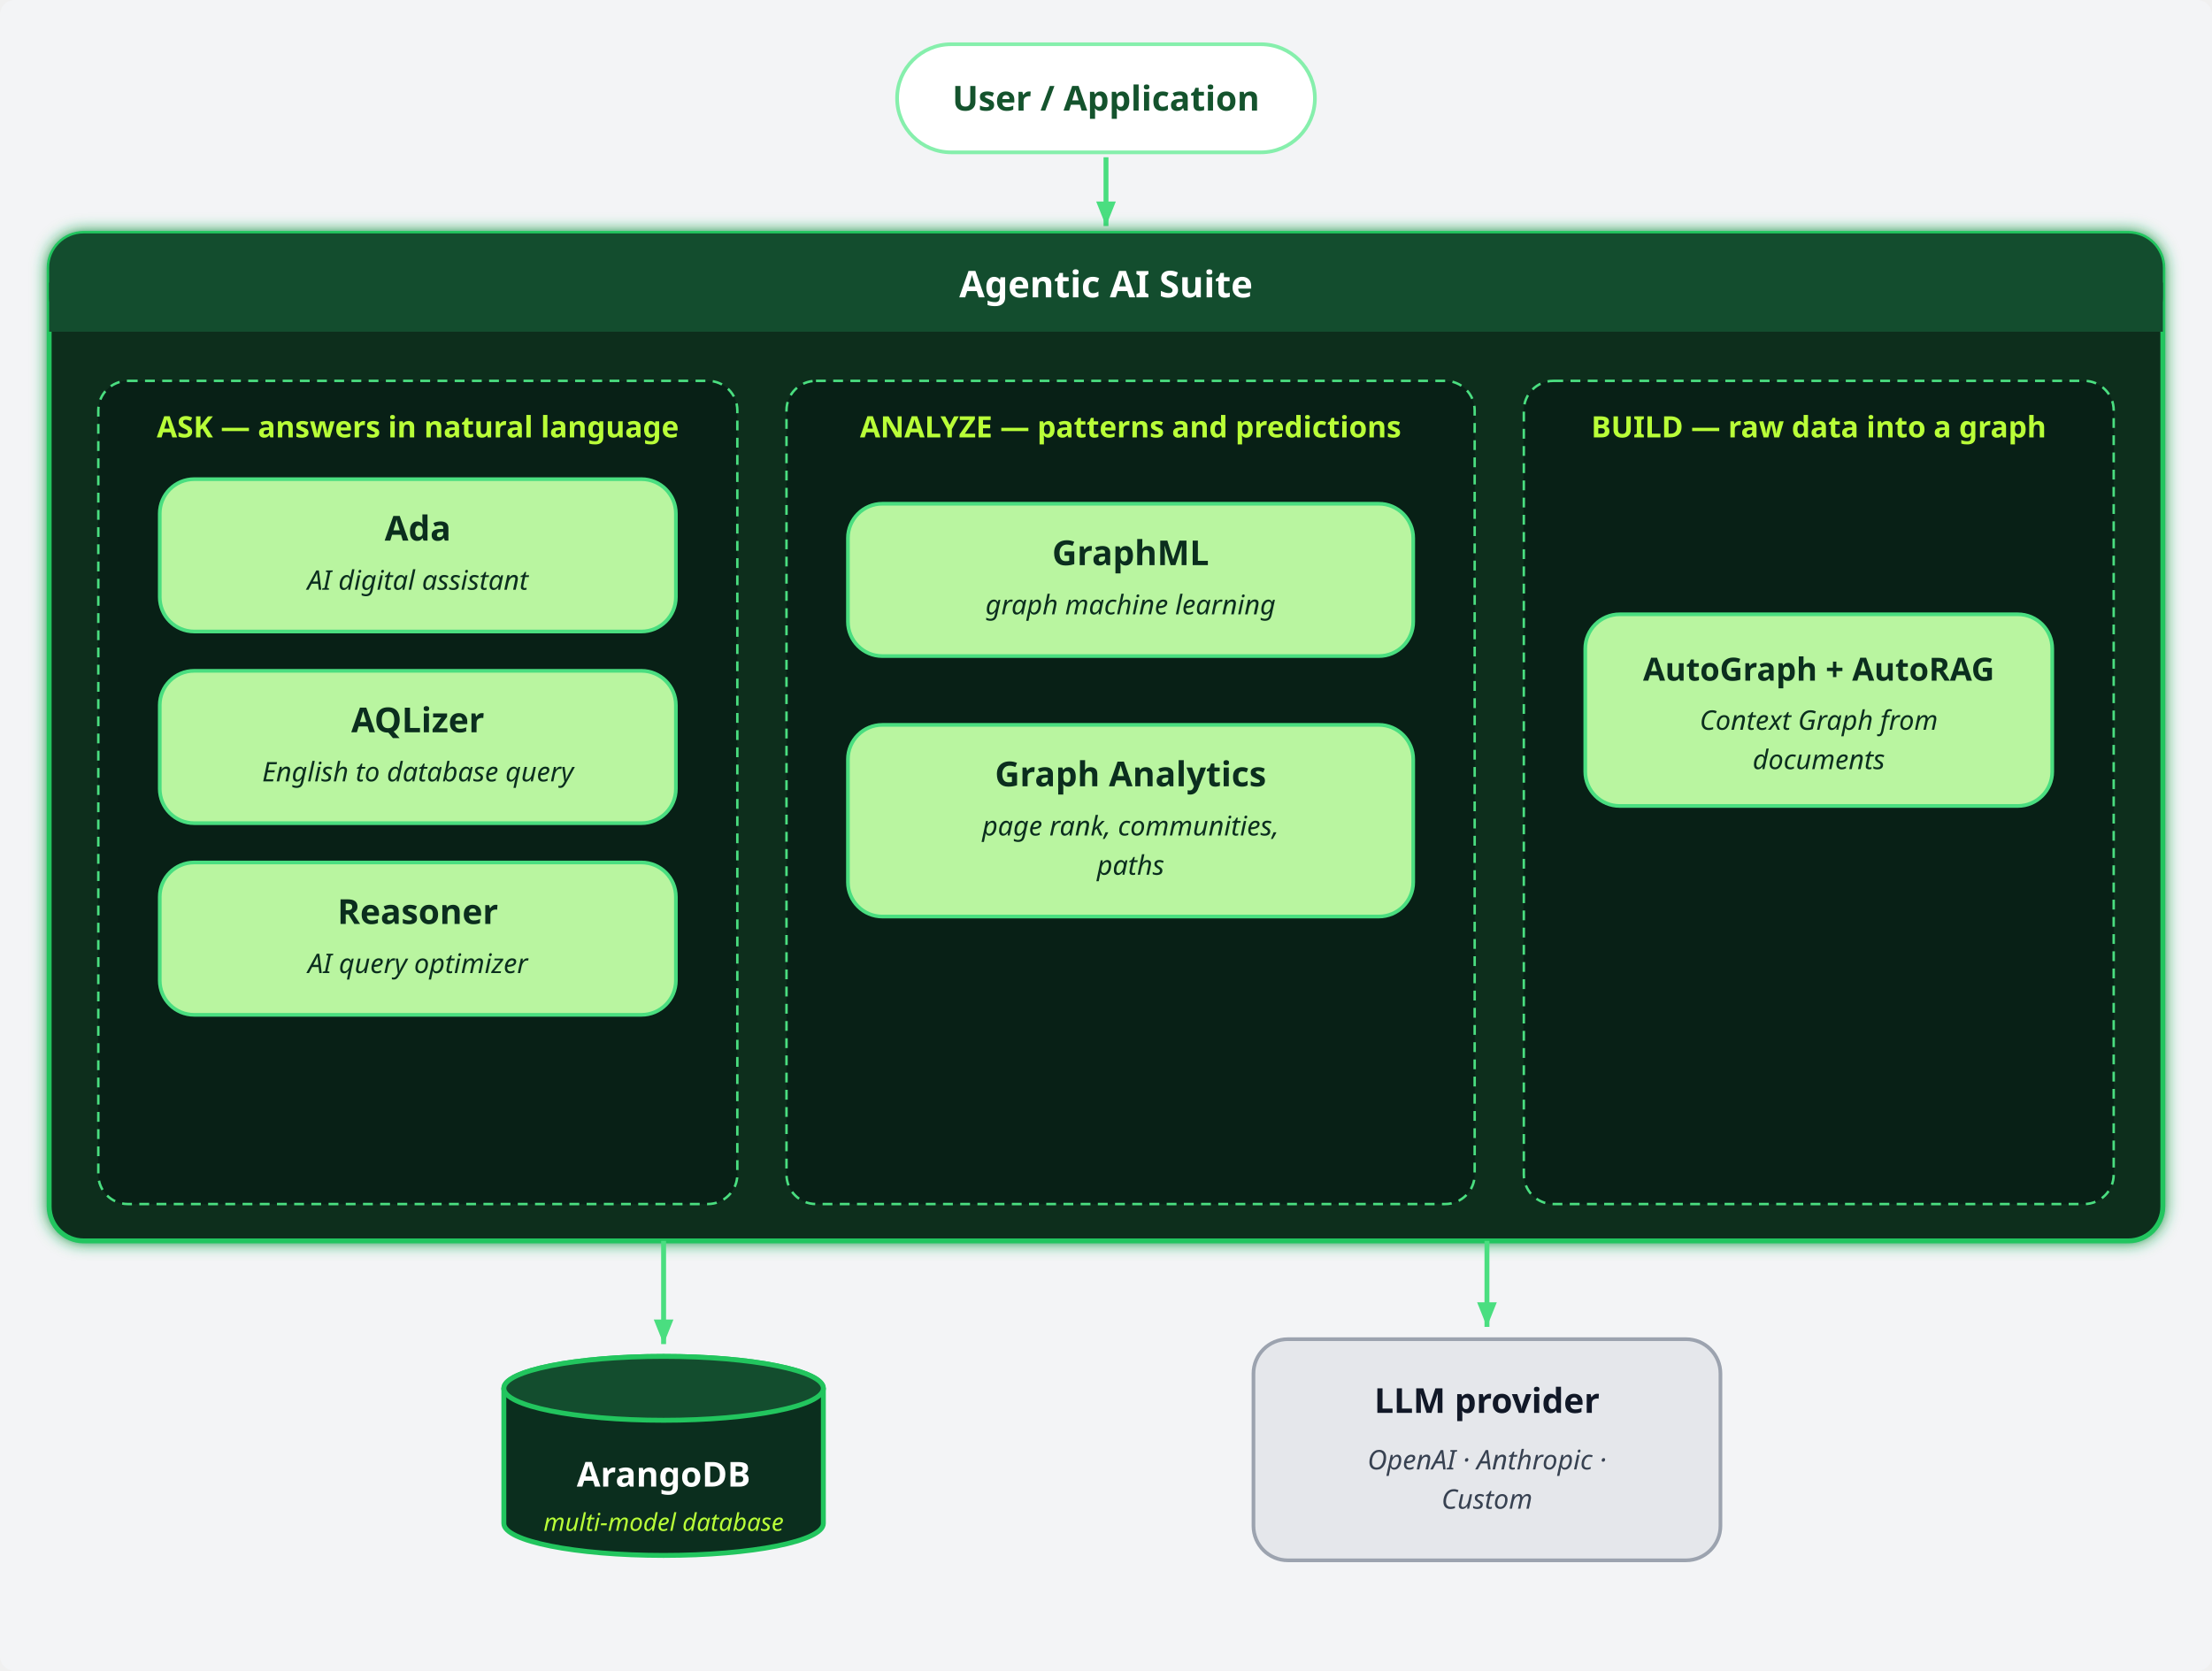
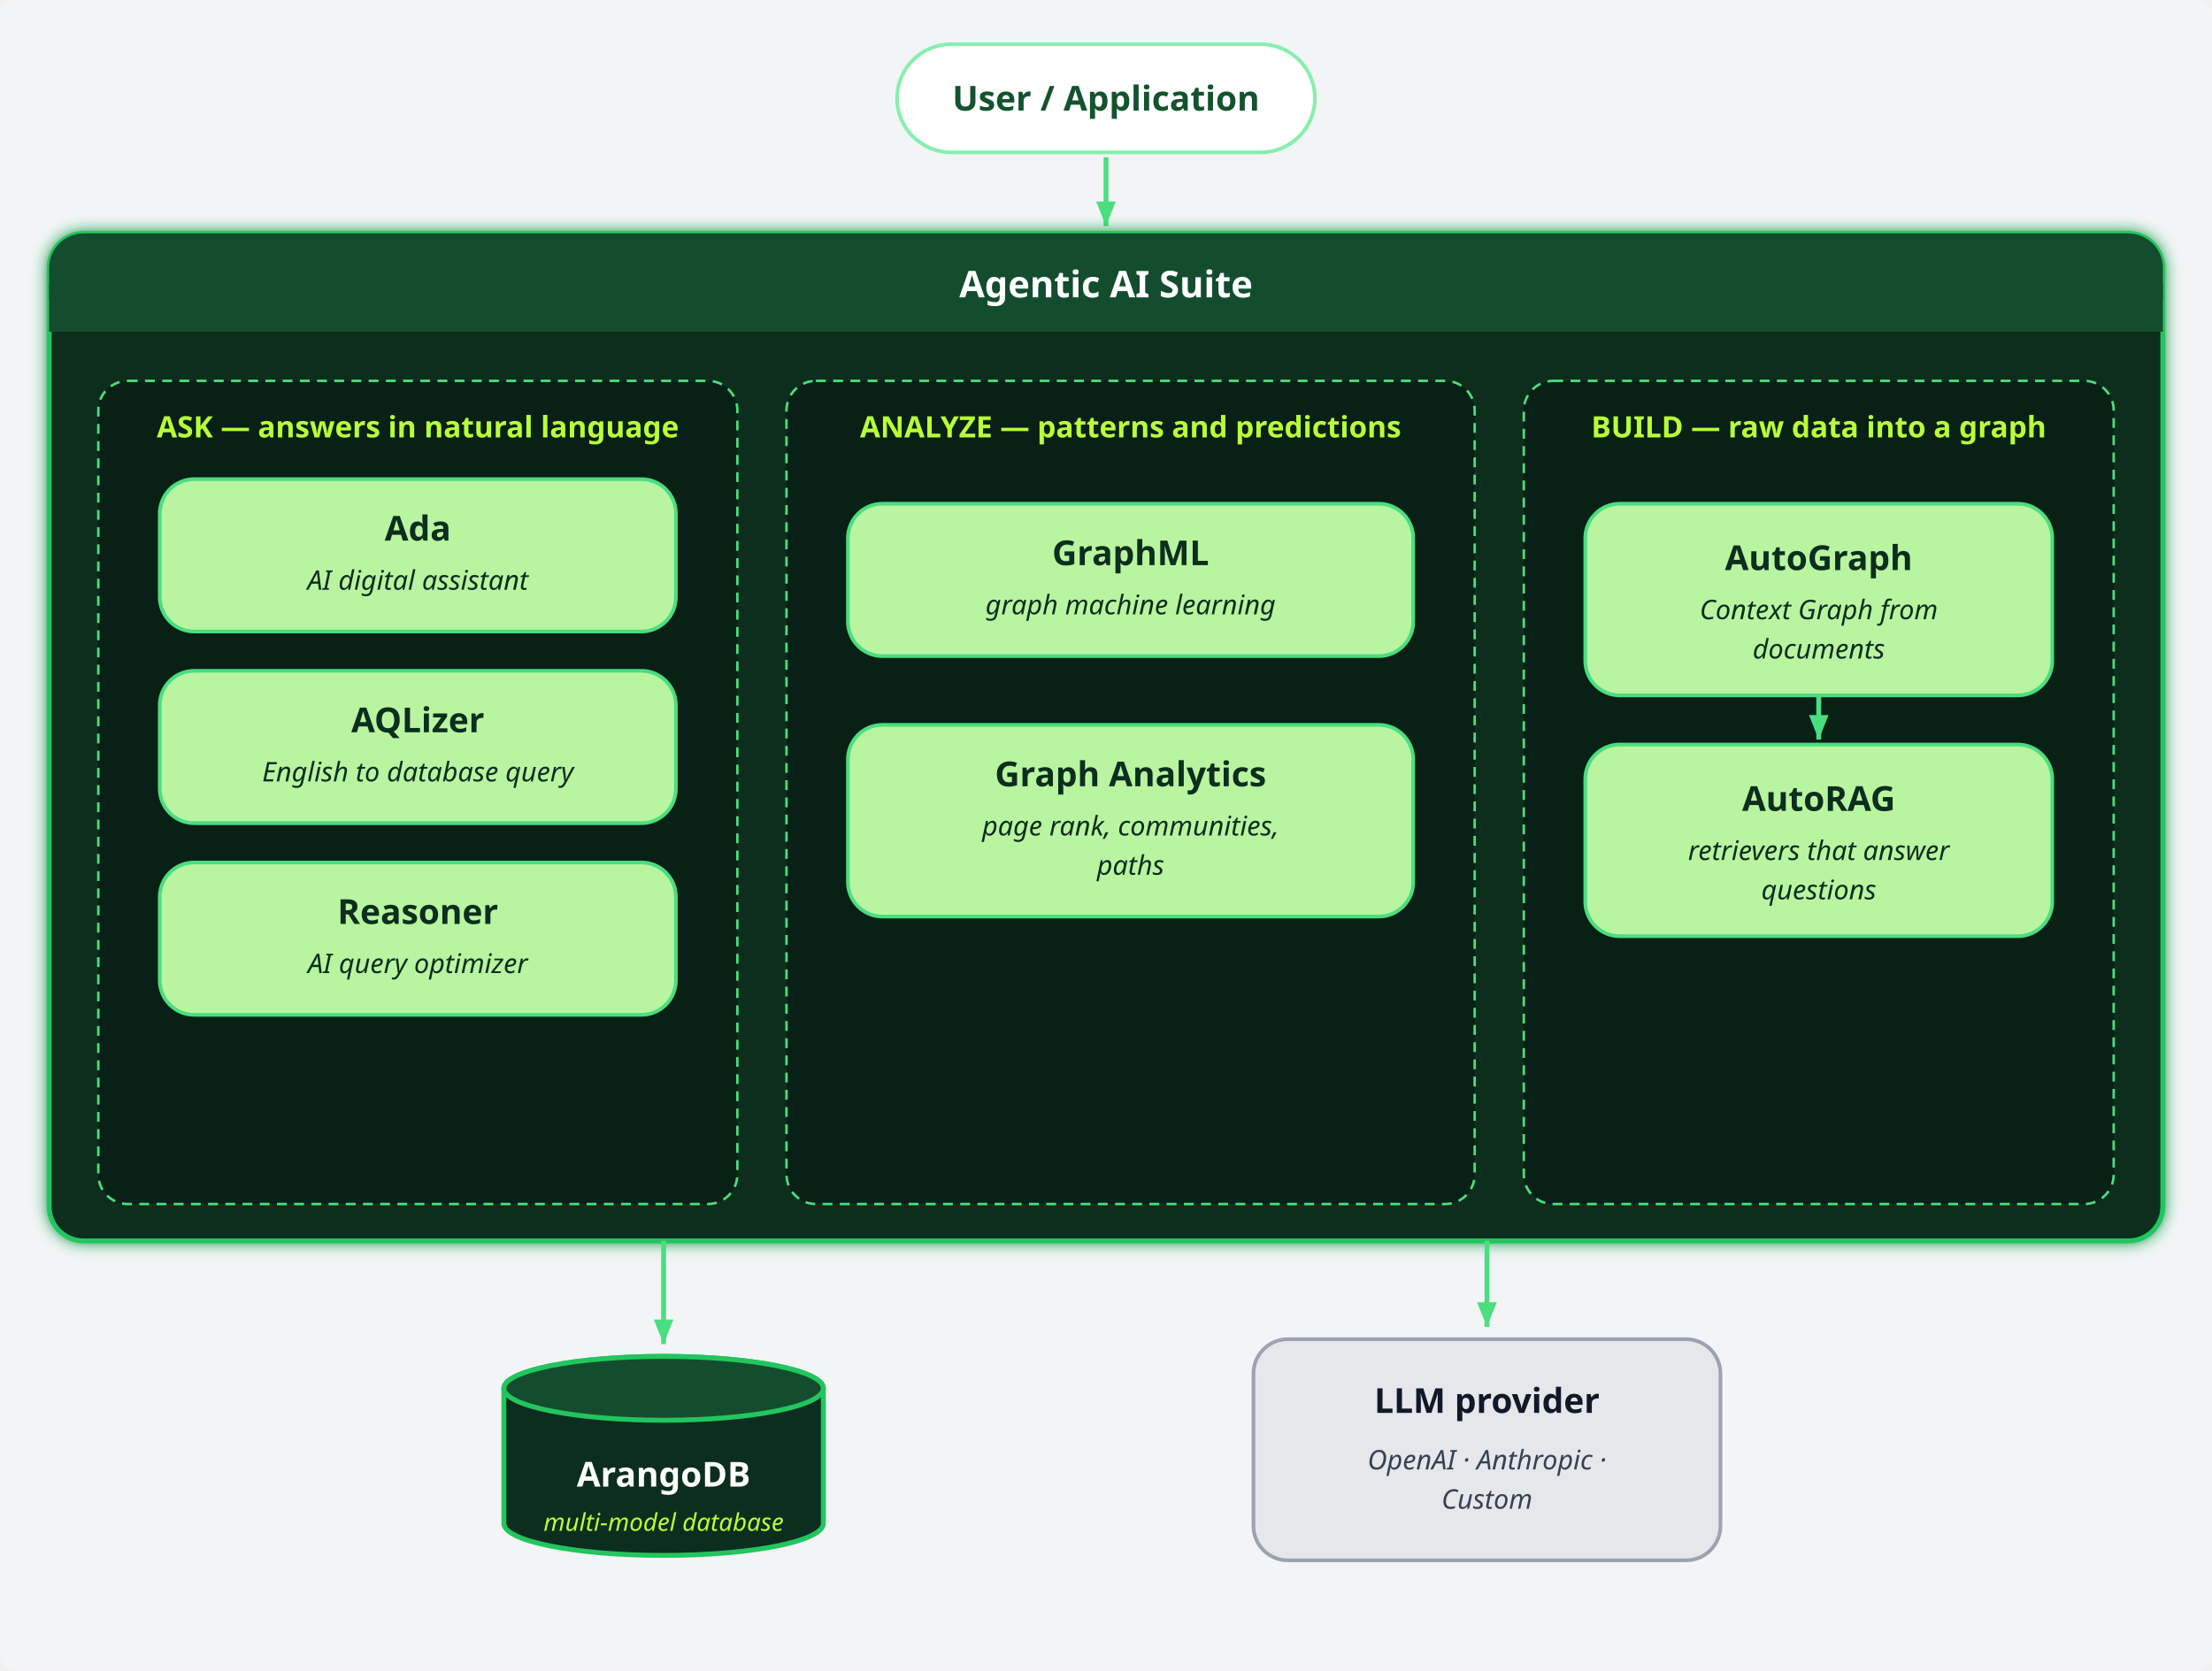
<svg xmlns="http://www.w3.org/2000/svg" viewBox="0 0 900 680" style="display:block;width:100%;max-width:900px;margin:0 auto">
  <style>
    .aai .pill-aai { fill: #b9f5a0; stroke: #4ade80; stroke-width: 1.5; }
    .aai .pill-ps  { fill: #ffffff; stroke: #86efac; stroke-width: 1.5; }
    .aai .pill-db  { fill: #e5e7eb; stroke: #9ca3af; stroke-width: 1.5; }
    .aai .card:hover .pill-aai { fill: #ffffff; stroke: #22c55e; }
    .aai .card:hover .pill-ps  { fill: #dcfce7; stroke: #22c55e; }
    .aai .card:hover .pill-db  { fill: #b9ff38; stroke: #22c55e; }
  </style>
  <defs>
    <filter id="aai-glow" x="-20%" y="-20%" width="140%" height="140%">
      <feGaussianBlur stdDeviation="3" result="blur" />
      <feMerge>
        <feMergeNode in="blur" />
        <feMergeNode in="SourceGraphic" />
      </feMerge>
    </filter>
    <marker id="aai-arrow" markerWidth="10" markerHeight="8" refX="10" refY="4" orient="auto" markerUnits="userSpaceOnUse">
      <polygon points="0 0,10 4,0 8" fill="#4ade80" />
    </marker>
  </defs>
  <g class="aai">
    <rect width="900" height="680" fill="#f3f4f6" rx="6" />
    <g class="card">
      <rect x="365" y="18" width="170" height="44" rx="22" class="pill-ps" />
      <text x="450" y="45" text-anchor="middle" font-family="sans-serif" font-size="14" font-weight="bold" fill="#14532d">User / Application</text>
    </g>
    <path d="M 450 64 L 450 92" stroke="#4ade80" stroke-width="2" fill="none" marker-end="url(#aai-arrow)" />
    <rect x="20" y="95" width="860" height="410" rx="14" fill="#0b2e1e" stroke="#22c55e" stroke-width="2" filter="url(#aai-glow)" />
    <rect x="20" y="95" width="860" height="40" rx="14" fill="#134d2e" />
    <rect x="20" y="115" width="860" height="20" fill="#134d2e" />
    <text x="450" y="121" text-anchor="middle" font-family="sans-serif" font-size="15" font-weight="bold" fill="#ffffff">Agentic AI Suite</text>
    <rect x="40" y="155" width="260" height="335" rx="12" fill="#082016" stroke="#4ade80" stroke-width="1" stroke-dasharray="4 3" />
    <text x="170" y="178" text-anchor="middle" font-family="sans-serif" font-size="12" font-weight="bold" fill="#b9ff38">ASK — answers in natural language</text>
    <g class="card">
      <rect x="65" y="195" width="210" height="62" rx="14" class="pill-aai" />
      <text x="170" y="220" text-anchor="middle" font-family="sans-serif" font-size="14" font-weight="bold" fill="#0b2e1e">Ada</text>
      <text x="170" y="240" text-anchor="middle" font-family="sans-serif" font-size="11" font-style="italic" fill="#0b2e1e">AI digital assistant</text>
    </g>
    <g class="card">
      <rect x="65" y="273" width="210" height="62" rx="14" class="pill-aai" />
      <text x="170" y="298" text-anchor="middle" font-family="sans-serif" font-size="14" font-weight="bold" fill="#0b2e1e">AQLizer</text>
      <text x="170" y="318" text-anchor="middle" font-family="sans-serif" font-size="11" font-style="italic" fill="#0b2e1e">English to database query</text>
    </g>
    <g class="card">
      <rect x="65" y="351" width="210" height="62" rx="14" class="pill-aai" />
      <text x="170" y="376" text-anchor="middle" font-family="sans-serif" font-size="14" font-weight="bold" fill="#0b2e1e">Reasoner</text>
      <text x="170" y="396" text-anchor="middle" font-family="sans-serif" font-size="11" font-style="italic" fill="#0b2e1e">AI query optimizer</text>
    </g>
    <rect x="320" y="155" width="280" height="335" rx="12" fill="#082016" stroke="#4ade80" stroke-width="1" stroke-dasharray="4 3" />
    <text x="460" y="178" text-anchor="middle" font-family="sans-serif" font-size="12" font-weight="bold" fill="#b9ff38">ANALYZE — patterns and predictions</text>
    <g class="card">
      <rect x="345" y="205" width="230" height="62" rx="14" class="pill-aai" />
      <text x="460" y="230" text-anchor="middle" font-family="sans-serif" font-size="14" font-weight="bold" fill="#0b2e1e">GraphML</text>
      <text x="460" y="250" text-anchor="middle" font-family="sans-serif" font-size="11" font-style="italic" fill="#0b2e1e">graph machine learning</text>
    </g>
    <g class="card">
      <rect x="345" y="295" width="230" height="78" rx="14" class="pill-aai" />
      <text x="460" y="320" text-anchor="middle" font-family="sans-serif" font-size="14" font-weight="bold" fill="#0b2e1e">Graph Analytics</text>
      <text x="460" y="340" text-anchor="middle" font-family="sans-serif" font-size="11" font-style="italic" fill="#0b2e1e">page rank, communities,</text>
      <text x="460" y="356" text-anchor="middle" font-family="sans-serif" font-size="11" font-style="italic" fill="#0b2e1e">paths</text>
    </g>
    <rect x="620" y="155" width="240" height="335" rx="12" fill="#082016" stroke="#4ade80" stroke-width="1" stroke-dasharray="4 3" />
    <text x="740" y="178" text-anchor="middle" font-family="sans-serif" font-size="12" font-weight="bold" fill="#b9ff38">BUILD — raw data into a graph</text>
    <g class="card">
-       <rect x="645" y="250" width="190" height="78" rx="14" class="pill-aai" />
-       <text x="740" y="277" text-anchor="middle" font-family="sans-serif" font-size="13" font-weight="bold" fill="#0b2e1e">AutoGraph + AutoRAG</text>
-       <text x="740" y="297" text-anchor="middle" font-family="sans-serif" font-size="11" font-style="italic" fill="#0b2e1e">Context Graph from</text>
-       <text x="740" y="313" text-anchor="middle" font-family="sans-serif" font-size="11" font-style="italic" fill="#0b2e1e">documents</text>
+       <rect x="645" y="205" width="190" height="78" rx="14" class="pill-aai" />
+       <text x="740" y="232" text-anchor="middle" font-family="sans-serif" font-size="14" font-weight="bold" fill="#0b2e1e">AutoGraph</text>
+       <text x="740" y="252" text-anchor="middle" font-family="sans-serif" font-size="11" font-style="italic" fill="#0b2e1e">Context Graph from</text>
+       <text x="740" y="268" text-anchor="middle" font-family="sans-serif" font-size="11" font-style="italic" fill="#0b2e1e">documents</text>
+     </g>
+     <path d="M 740 283 L 740 301" stroke="#4ade80" stroke-width="2" fill="none" marker-end="url(#aai-arrow)" />
+     <g class="card">
+       <rect x="645" y="303" width="190" height="78" rx="14" class="pill-aai" />
+       <text x="740" y="330" text-anchor="middle" font-family="sans-serif" font-size="14" font-weight="bold" fill="#0b2e1e">AutoRAG</text>
+       <text x="740" y="350" text-anchor="middle" font-family="sans-serif" font-size="11" font-style="italic" fill="#0b2e1e">retrievers that answer</text>
+       <text x="740" y="366" text-anchor="middle" font-family="sans-serif" font-size="11" font-style="italic" fill="#0b2e1e">questions</text>
    </g>
    <path d="M 270 505 L 270 547" stroke="#4ade80" stroke-width="2" fill="none" marker-end="url(#aai-arrow)" />
    <path d="M 605 505 L 605 540" stroke="#4ade80" stroke-width="2" fill="none" marker-end="url(#aai-arrow)" />
    <g class="card">
      <ellipse cx="270" cy="565" rx="65" ry="13" fill="#0b2e1e" stroke="#22c55e" stroke-width="2" />
      <path d="M 205 565 L 205 620 A 65 13 0 0 0 335 620 L 335 565" fill="#0b2e1e" stroke="#22c55e" stroke-width="2" />
      <ellipse cx="270" cy="565" rx="65" ry="13" fill="#134d2e" stroke="#22c55e" stroke-width="2" />
      <text x="270" y="605" text-anchor="middle" font-family="sans-serif" font-size="14" font-weight="bold" fill="#ffffff">ArangoDB</text>
      <text x="270" y="623" text-anchor="middle" font-family="sans-serif" font-size="10" font-style="italic" fill="#b9ff38">multi-model database</text>
    </g>
    <g class="card">
      <rect x="510" y="545" width="190" height="90" rx="14" class="pill-db" />
      <text x="605" y="575" text-anchor="middle" font-family="sans-serif" font-size="14" font-weight="bold" fill="#111827">LLM provider</text>
      <text x="605" y="598" text-anchor="middle" font-family="sans-serif" font-size="11" font-style="italic" fill="#374151">OpenAI · Anthropic ·</text>
      <text x="605" y="614" text-anchor="middle" font-family="sans-serif" font-size="11" font-style="italic" fill="#374151">Custom</text>
    </g>
  </g>
</svg>
